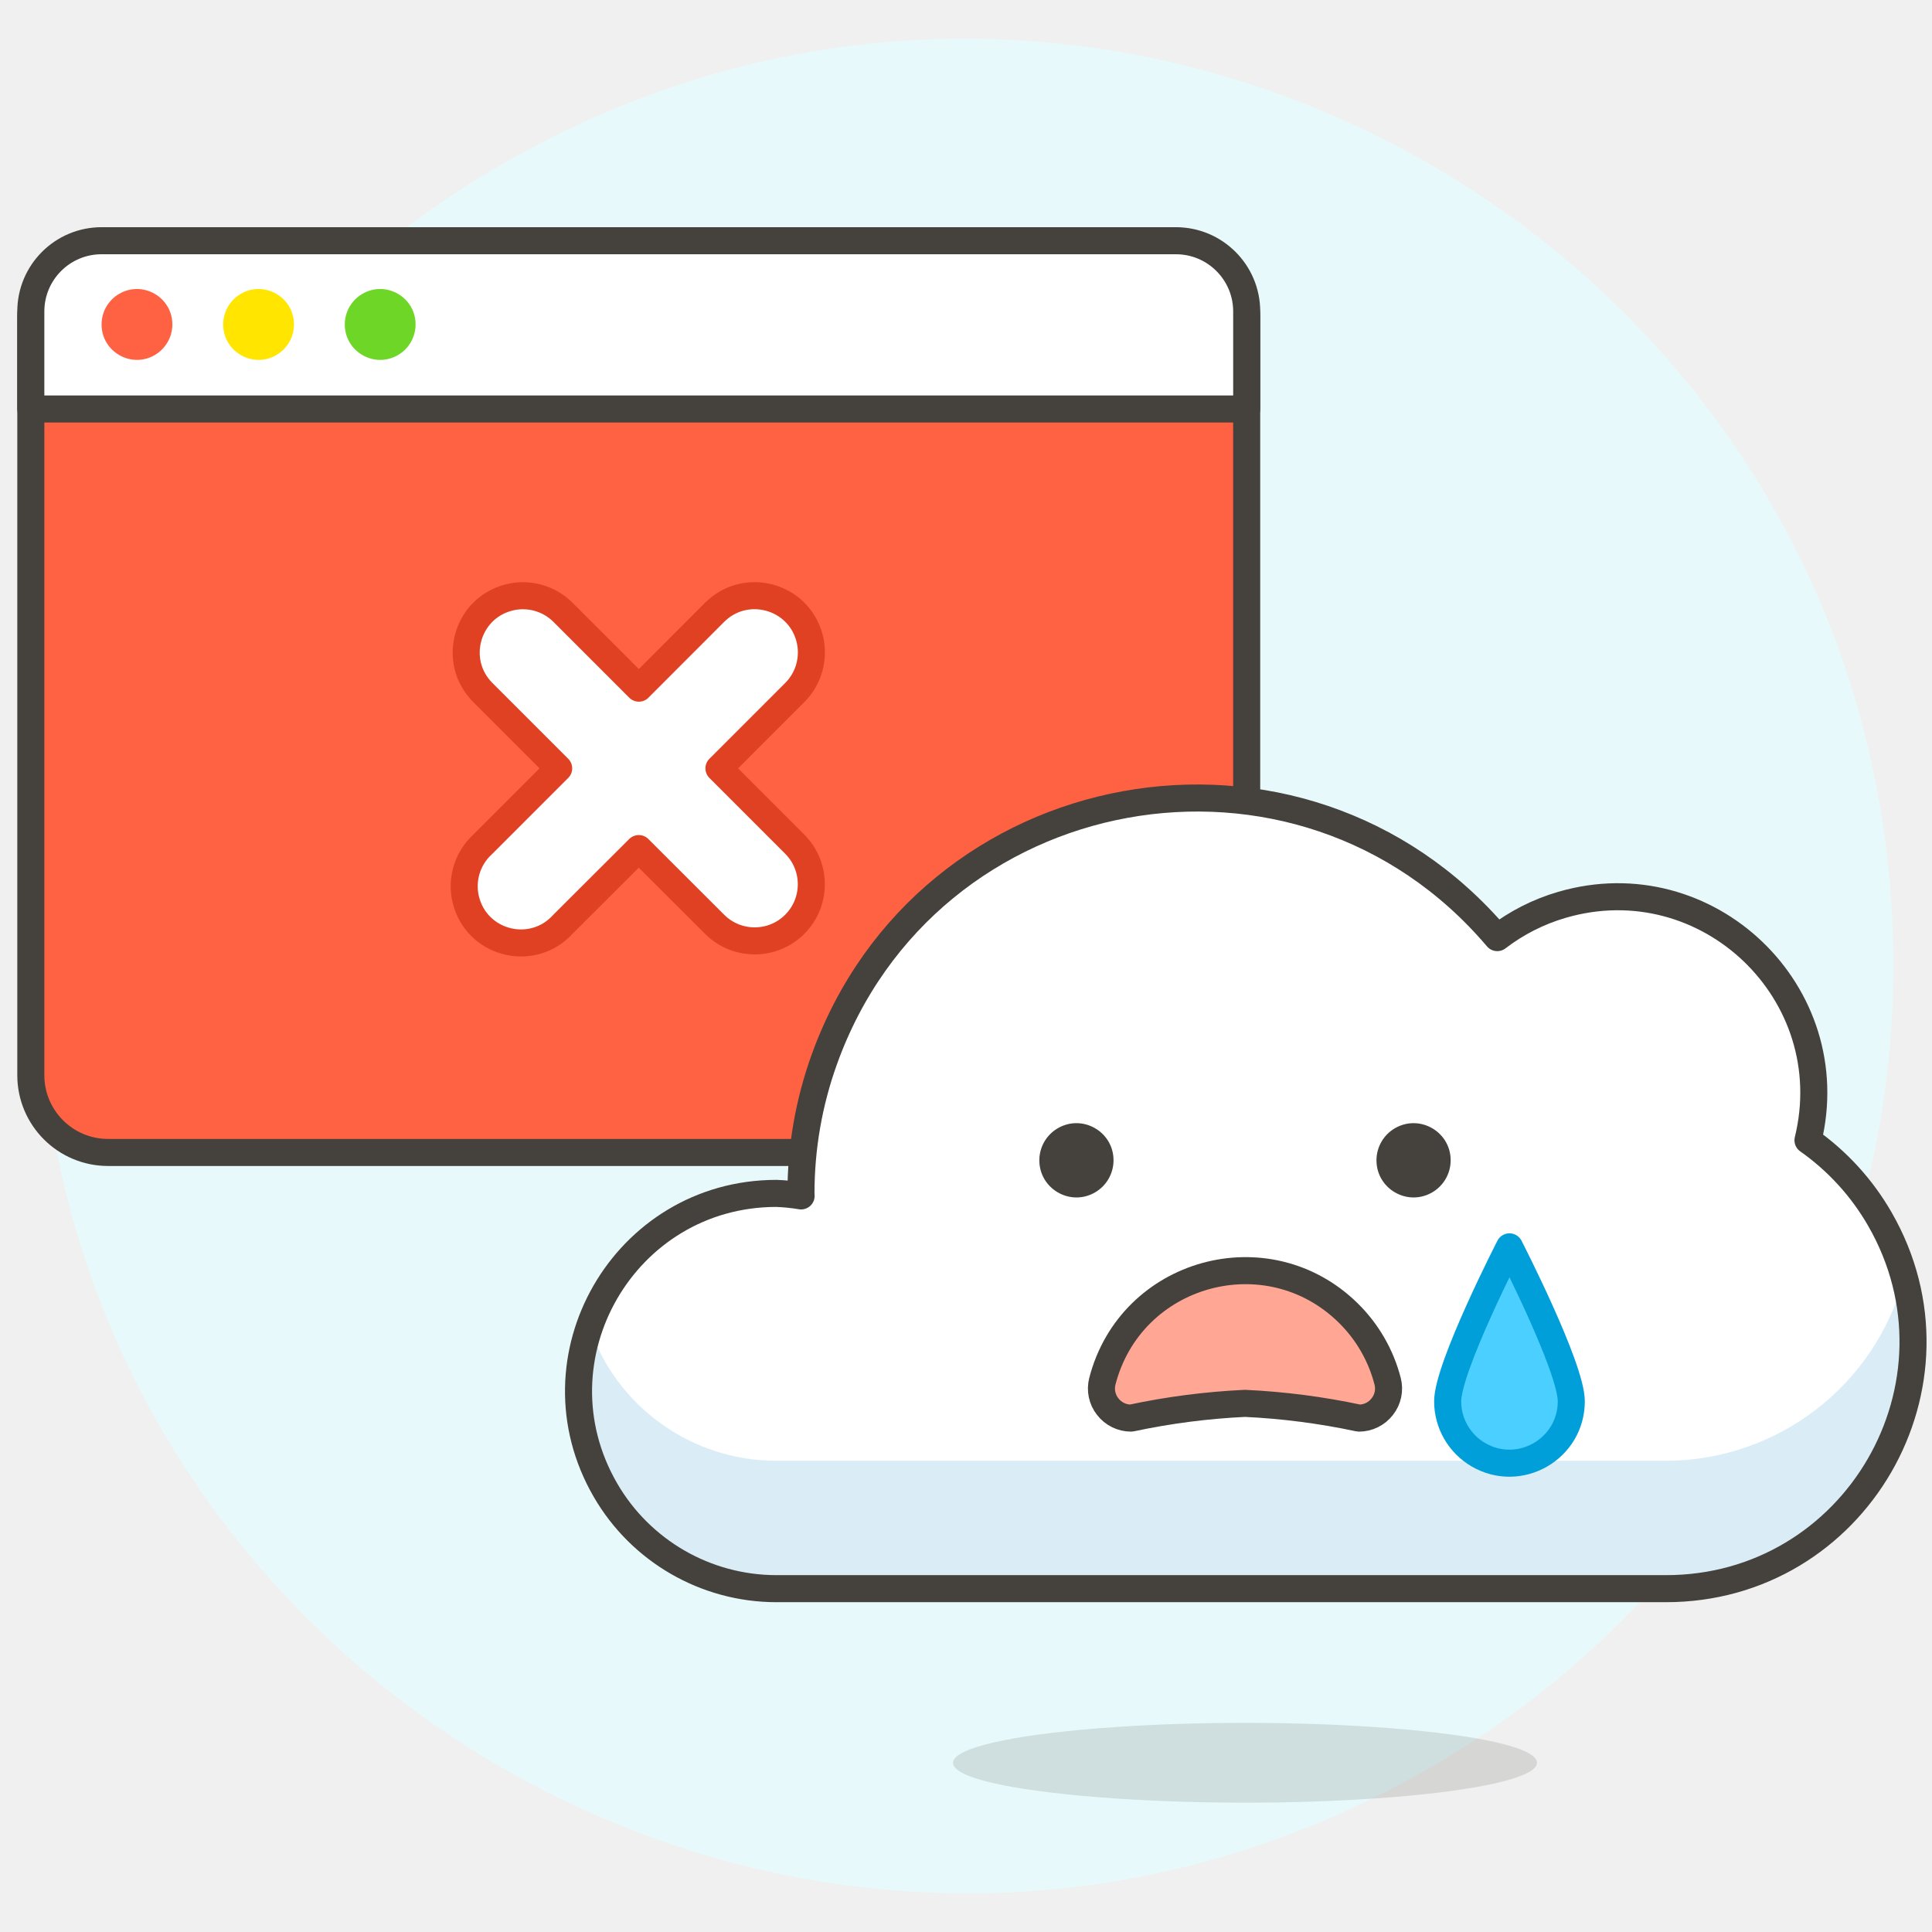
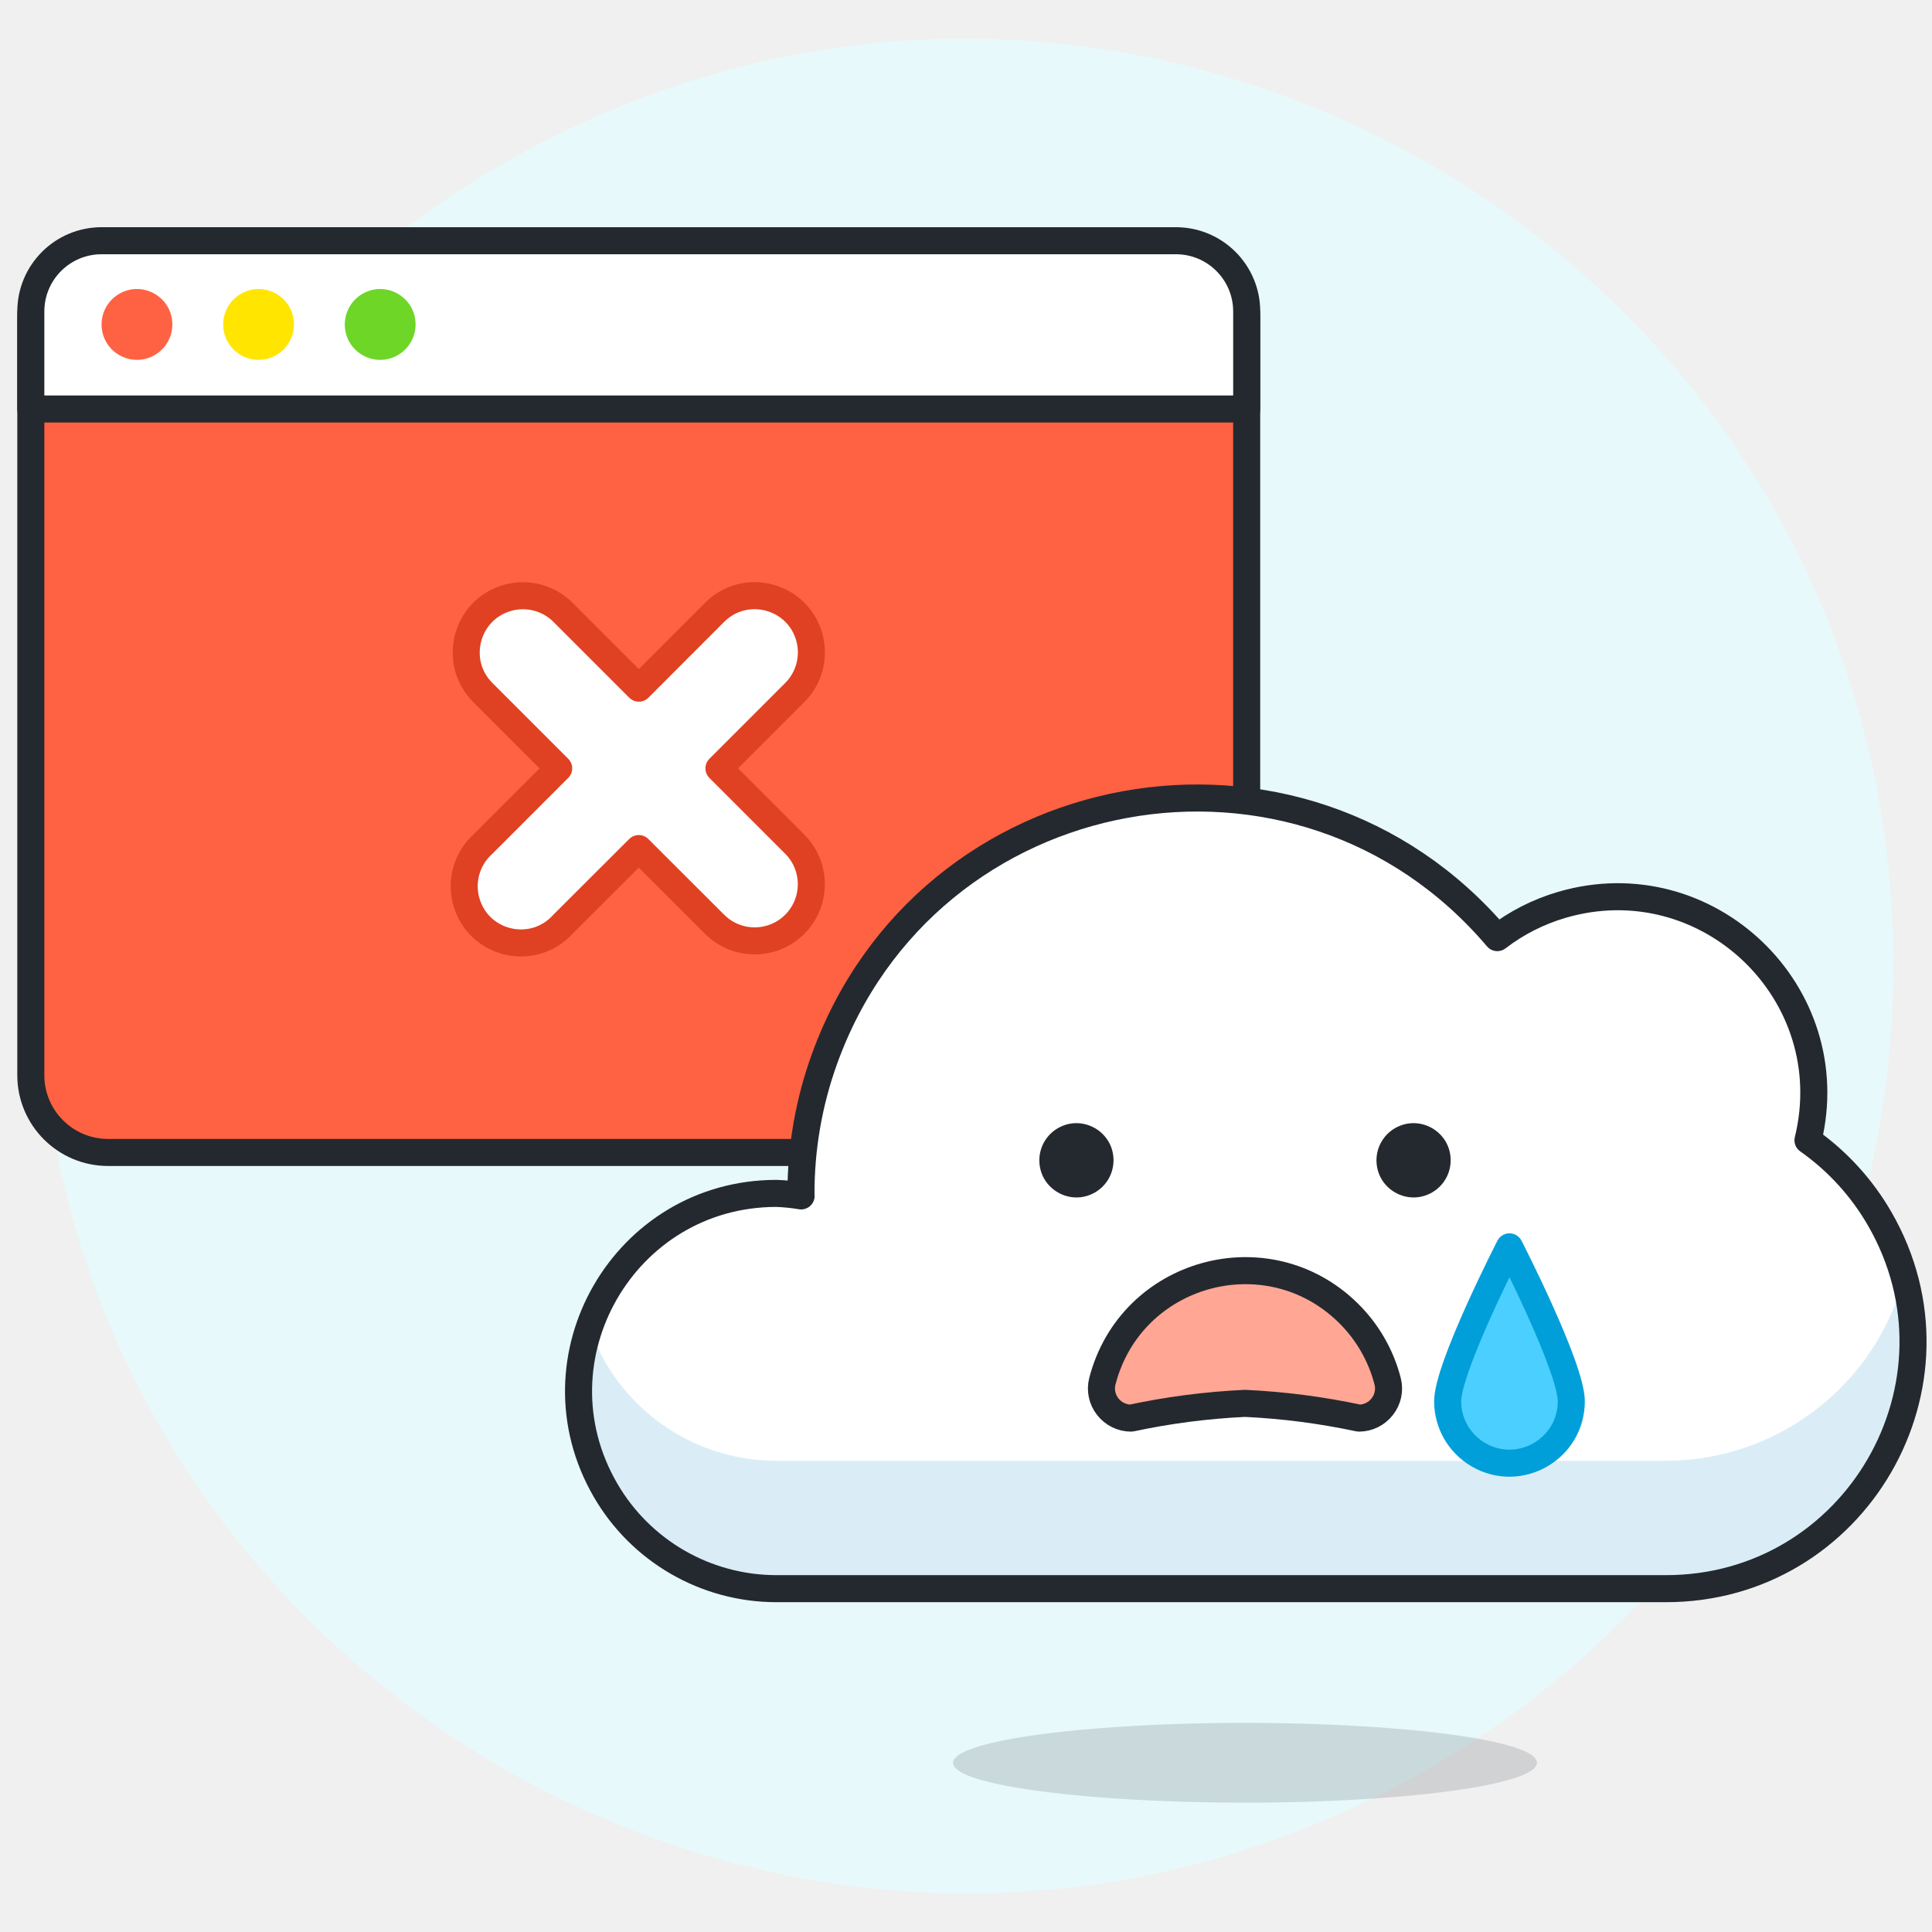
<svg xmlns="http://www.w3.org/2000/svg" width="100" height="100" viewBox="0 0 100 100" fill="none">
  <path d="M2 50C2 86.895 42 109.955 74 91.507C88.851 82.946 98 67.123 98 50C98 13.105 58 -9.955 26 8.493C11.149 17.054 2 32.877 2 50Z" fill="#E7F9FA" />
  <path d="M1.595 16.46C1.595 14.251 3.386 12.46 5.595 12.46H60.528C62.737 12.46 64.528 14.251 64.528 16.46V55.651C64.528 57.861 62.737 59.651 60.528 59.651H5.595C3.386 59.651 1.595 57.861 1.595 55.651V16.46Z" fill="#FF6242" />
  <path d="M53.085 12.46H5.257C3.235 12.46 1.595 14.1 1.595 16.122V52.252L53.085 12.46Z" fill="#FF6242" />
-   <path d="M1.595 16.46C1.595 14.251 3.386 12.46 5.595 12.46H60.528C62.737 12.46 64.528 14.251 64.528 16.46V55.651C64.528 57.861 62.737 59.651 60.528 59.651H5.595C3.386 59.651 1.595 57.861 1.595 55.651V16.46Z" stroke="#45413C" stroke-width="1.4" stroke-linecap="round" stroke-linejoin="round" />
+   <path d="M1.595 16.46C1.595 14.251 3.386 12.46 5.595 12.46H60.528C62.737 12.46 64.528 14.251 64.528 16.46V55.651C64.528 57.861 62.737 59.651 60.528 59.651H5.595C3.386 59.651 1.595 57.861 1.595 55.651V16.46Z" stroke="#24292F" stroke-width="1.4" stroke-linecap="round" stroke-linejoin="round" />
  <path d="M60.867 12.46H5.258C3.235 12.459 1.595 14.099 1.595 16.122V21.172H64.529V16.122C64.529 14.1 62.889 12.46 60.867 12.46Z" fill="white" />
-   <path d="M60.867 12.46H5.258C3.235 12.459 1.595 14.099 1.595 16.122V21.17H64.529V16.122C64.529 14.1 62.889 12.46 60.867 12.46Z" stroke="#45413C" stroke-width="1.4" stroke-linecap="round" stroke-linejoin="round" />
-   <path d="M5.257 16.793C5.257 18.203 6.784 19.085 8.005 18.38C8.571 18.052 8.921 17.448 8.921 16.793C8.921 15.383 7.394 14.502 6.173 15.207C5.606 15.534 5.257 16.139 5.257 16.793Z" fill="#FF6242" />
-   <path d="M11.552 16.793C11.552 18.203 13.079 19.085 14.3 18.38C14.867 18.052 15.216 17.448 15.216 16.793C15.216 15.383 13.689 14.502 12.468 15.207C11.901 15.534 11.552 16.139 11.552 16.793Z" fill="#FFE500" />
-   <path d="M17.847 16.793C17.847 18.203 19.373 19.085 20.594 18.38C21.161 18.052 21.51 17.448 21.51 16.793C21.51 15.383 19.984 14.502 18.763 15.207C18.196 15.534 17.847 16.139 17.847 16.793Z" fill="#6DD627" />
-   <path opacity="0.15" d="M49.329 91.241C49.319 92.827 61.907 93.819 71.987 93.027C76.672 92.659 79.558 91.978 79.554 91.241C79.563 89.655 66.975 88.662 56.896 89.454C52.21 89.822 49.325 90.504 49.329 91.241Z" fill="#45413C" />
-   <path d="M93.581 59.021C95.443 51.412 88.37 44.641 80.85 46.833C79.637 47.186 78.501 47.762 77.499 48.531C67.316 36.528 47.957 40.049 42.654 54.87C41.861 57.084 41.457 59.418 41.458 61.77C41.458 61.814 41.464 61.856 41.465 61.9C41.04 61.829 40.61 61.785 40.179 61.77C32.304 61.778 27.391 70.307 31.335 77.123C33.162 80.28 36.532 82.225 40.179 82.229H86.212C96.041 82.244 102.2 71.613 97.298 63.093C96.37 61.481 95.102 60.092 93.581 59.021Z" fill="white" />
-   <path d="M30.502 68.675C31.912 72.819 35.801 75.606 40.178 75.61H86.211C92.003 75.606 97.068 71.708 98.555 66.11C100.756 74.238 94.633 82.237 86.213 82.235H40.179C33.157 82.23 28.224 75.317 30.503 68.675H30.502Z" fill="#DAEDF7" />
-   <path d="M93.581 59.021C95.443 51.412 88.37 44.641 80.85 46.833C79.637 47.186 78.501 47.762 77.499 48.531C67.316 36.528 47.957 40.049 42.654 54.87C41.861 57.084 41.457 59.418 41.458 61.77C41.458 61.814 41.464 61.856 41.465 61.9C41.04 61.829 40.61 61.785 40.179 61.77C32.304 61.778 27.391 70.307 31.335 77.123C33.162 80.28 36.532 82.225 40.179 82.229H86.212C96.041 82.244 102.2 71.613 97.298 63.093C96.37 61.481 95.102 60.092 93.581 59.021Z" stroke="#45413C" stroke-width="1.4" stroke-linecap="round" stroke-linejoin="round" />
-   <path d="M81.33 72.536C81.325 74.999 78.656 76.534 76.525 75.299C75.54 74.727 74.932 73.675 74.93 72.536C74.93 70.768 78.13 64.537 78.13 64.537C78.13 64.537 81.33 70.768 81.33 72.536Z" fill="#4ACFFF" stroke="#009FD9" stroke-width="1.4" stroke-linecap="round" stroke-linejoin="round" />
-   <path d="M53.796 60.057C53.796 61.535 55.396 62.459 56.676 61.72C57.27 61.377 57.636 60.743 57.636 60.057C57.636 58.579 56.036 57.656 54.756 58.395C54.162 58.737 53.796 59.371 53.796 60.057Z" fill="#45413C" />
-   <path d="M71.246 60.057C71.246 61.535 72.846 62.459 74.126 61.72C74.72 61.377 75.086 60.743 75.086 60.057C75.086 58.579 73.486 57.656 72.206 58.395C71.612 58.737 71.246 59.371 71.246 60.057Z" fill="#45413C" />
-   <path d="M58.545 73.401C58.071 73.401 57.624 73.181 57.335 72.806C57.042 72.435 56.94 71.948 57.059 71.49C58.528 65.808 65.598 63.846 69.785 67.96C70.772 68.93 71.477 70.15 71.823 71.49C71.942 71.948 71.84 72.435 71.547 72.806C71.258 73.181 70.812 73.401 70.339 73.401C68.397 72.986 66.424 72.731 64.441 72.638C62.458 72.731 60.486 72.986 58.545 73.401Z" fill="#FFA694" stroke="#45413C" stroke-width="1.4" stroke-linecap="round" stroke-linejoin="round" />
+   <path d="M60.867 12.46H5.258C3.235 12.459 1.595 14.099 1.595 16.122V21.17H64.529V16.122C64.529 14.1 62.889 12.46 60.867 12.46Z" stroke="#24292F" stroke-width="1.4" stroke-linecap="round" stroke-linejoin="round" />
+   <path d="M5.257 16.793C5.257 18.203 6.784 19.084 8.005 18.379C8.572 18.052 8.921 17.448 8.921 16.793C8.921 15.383 7.394 14.502 6.173 15.207C5.606 15.534 5.257 16.139 5.257 16.793Z" fill="#FF6242" />
+   <path d="M11.552 16.793C11.552 18.203 13.078 19.084 14.3 18.379C14.866 18.052 15.216 17.448 15.216 16.793C15.216 15.383 13.689 14.502 12.468 15.207C11.901 15.534 11.552 16.139 11.552 16.793Z" fill="#FFE500" />
+   <path d="M17.847 16.793C17.847 18.203 19.373 19.084 20.594 18.379C21.161 18.052 21.51 17.448 21.51 16.793C21.51 15.383 19.984 14.502 18.763 15.207C18.196 15.534 17.847 16.139 17.847 16.793Z" fill="#6DD627" />
+   <path opacity="0.15" d="M49.329 91.241C49.319 92.827 61.907 93.819 71.987 93.027C76.672 92.659 79.558 91.978 79.553 91.241C79.563 89.655 66.975 88.662 56.895 89.454C52.21 89.822 49.324 90.504 49.329 91.241Z" fill="#24292F" />
+   <path d="M93.581 59.021C95.444 51.412 88.37 44.641 80.85 46.832C79.637 47.186 78.501 47.762 77.5 48.531C67.316 36.527 47.957 40.049 42.654 54.87C41.861 57.084 41.457 59.418 41.458 61.77C41.458 61.814 41.464 61.855 41.465 61.9C41.04 61.828 40.61 61.785 40.179 61.77C32.305 61.778 27.392 70.307 31.336 77.123C33.162 80.28 36.532 82.225 40.179 82.229H86.213C96.041 82.243 102.2 71.612 97.298 63.093C96.371 61.481 95.102 60.092 93.581 59.021Z" fill="white" />
+   <path d="M30.501 68.675C31.911 72.819 35.801 75.606 40.178 75.61H86.211C92.002 75.606 97.068 71.708 98.554 66.11C100.755 74.238 94.633 82.237 86.212 82.235H40.179C33.157 82.23 28.224 75.317 30.503 68.675H30.501Z" fill="#DAEDF7" />
+   <path d="M93.581 59.021C95.444 51.412 88.37 44.641 80.85 46.832C79.637 47.186 78.501 47.762 77.5 48.531C67.316 36.527 47.957 40.049 42.654 54.87C41.861 57.084 41.457 59.418 41.458 61.77C41.458 61.814 41.464 61.855 41.465 61.9C41.04 61.828 40.61 61.785 40.179 61.77C32.305 61.778 27.392 70.307 31.336 77.123C33.162 80.28 36.532 82.225 40.179 82.229H86.213C96.041 82.243 102.2 71.612 97.298 63.093C96.371 61.481 95.102 60.092 93.581 59.021Z" stroke="#24292F" stroke-width="1.4" stroke-linecap="round" stroke-linejoin="round" />
+   <path d="M81.33 72.536C81.325 74.999 78.656 76.534 76.525 75.298C75.54 74.727 74.932 73.675 74.93 72.536C74.93 70.768 78.13 64.537 78.13 64.537C78.13 64.537 81.33 70.768 81.33 72.536Z" fill="#4ACFFF" stroke="#009FD9" stroke-width="1.4" stroke-linecap="round" stroke-linejoin="round" />
+   <path d="M53.796 60.057C53.796 61.535 55.396 62.459 56.676 61.72C57.27 61.377 57.636 60.743 57.636 60.057C57.636 58.579 56.036 57.655 54.756 58.394C54.162 58.737 53.796 59.371 53.796 60.057Z" fill="#24292F" />
+   <path d="M71.246 60.057C71.246 61.535 72.846 62.459 74.126 61.72C74.72 61.377 75.086 60.743 75.086 60.057C75.086 58.579 73.486 57.655 72.206 58.394C71.612 58.737 71.246 59.371 71.246 60.057Z" fill="#24292F" />
+   <path d="M58.545 73.401C58.072 73.401 57.625 73.181 57.335 72.806C57.042 72.435 56.94 71.948 57.059 71.49C58.528 65.808 65.598 63.846 69.785 67.96C70.772 68.93 71.477 70.15 71.823 71.49C71.942 71.948 71.84 72.435 71.547 72.806C71.259 73.181 70.812 73.4 70.339 73.401C68.397 72.986 66.425 72.731 64.441 72.638C62.459 72.731 60.486 72.986 58.545 73.401Z" fill="#FFA694" stroke="#24292F" stroke-width="1.4" stroke-linecap="round" stroke-linejoin="round" />
  <path d="M41.138 47.84C39.992 48.987 38.133 48.987 36.987 47.84L33.063 43.922L29.137 47.84C27.622 49.515 24.861 48.922 24.168 46.772C23.814 45.674 24.136 44.47 24.992 43.696L28.917 39.77L24.992 35.845C23.394 34.248 24.125 31.52 26.307 30.935C27.32 30.663 28.401 30.953 29.142 31.694L33.067 35.619L36.987 31.694C38.585 30.096 41.313 30.827 41.898 33.01C42.169 34.023 41.88 35.104 41.138 35.845L37.213 39.77L41.138 43.696C42.279 44.842 42.279 46.694 41.138 47.84Z" fill="white" stroke="#E04122" stroke-width="1.4" stroke-linecap="round" stroke-linejoin="round" />
</svg>
